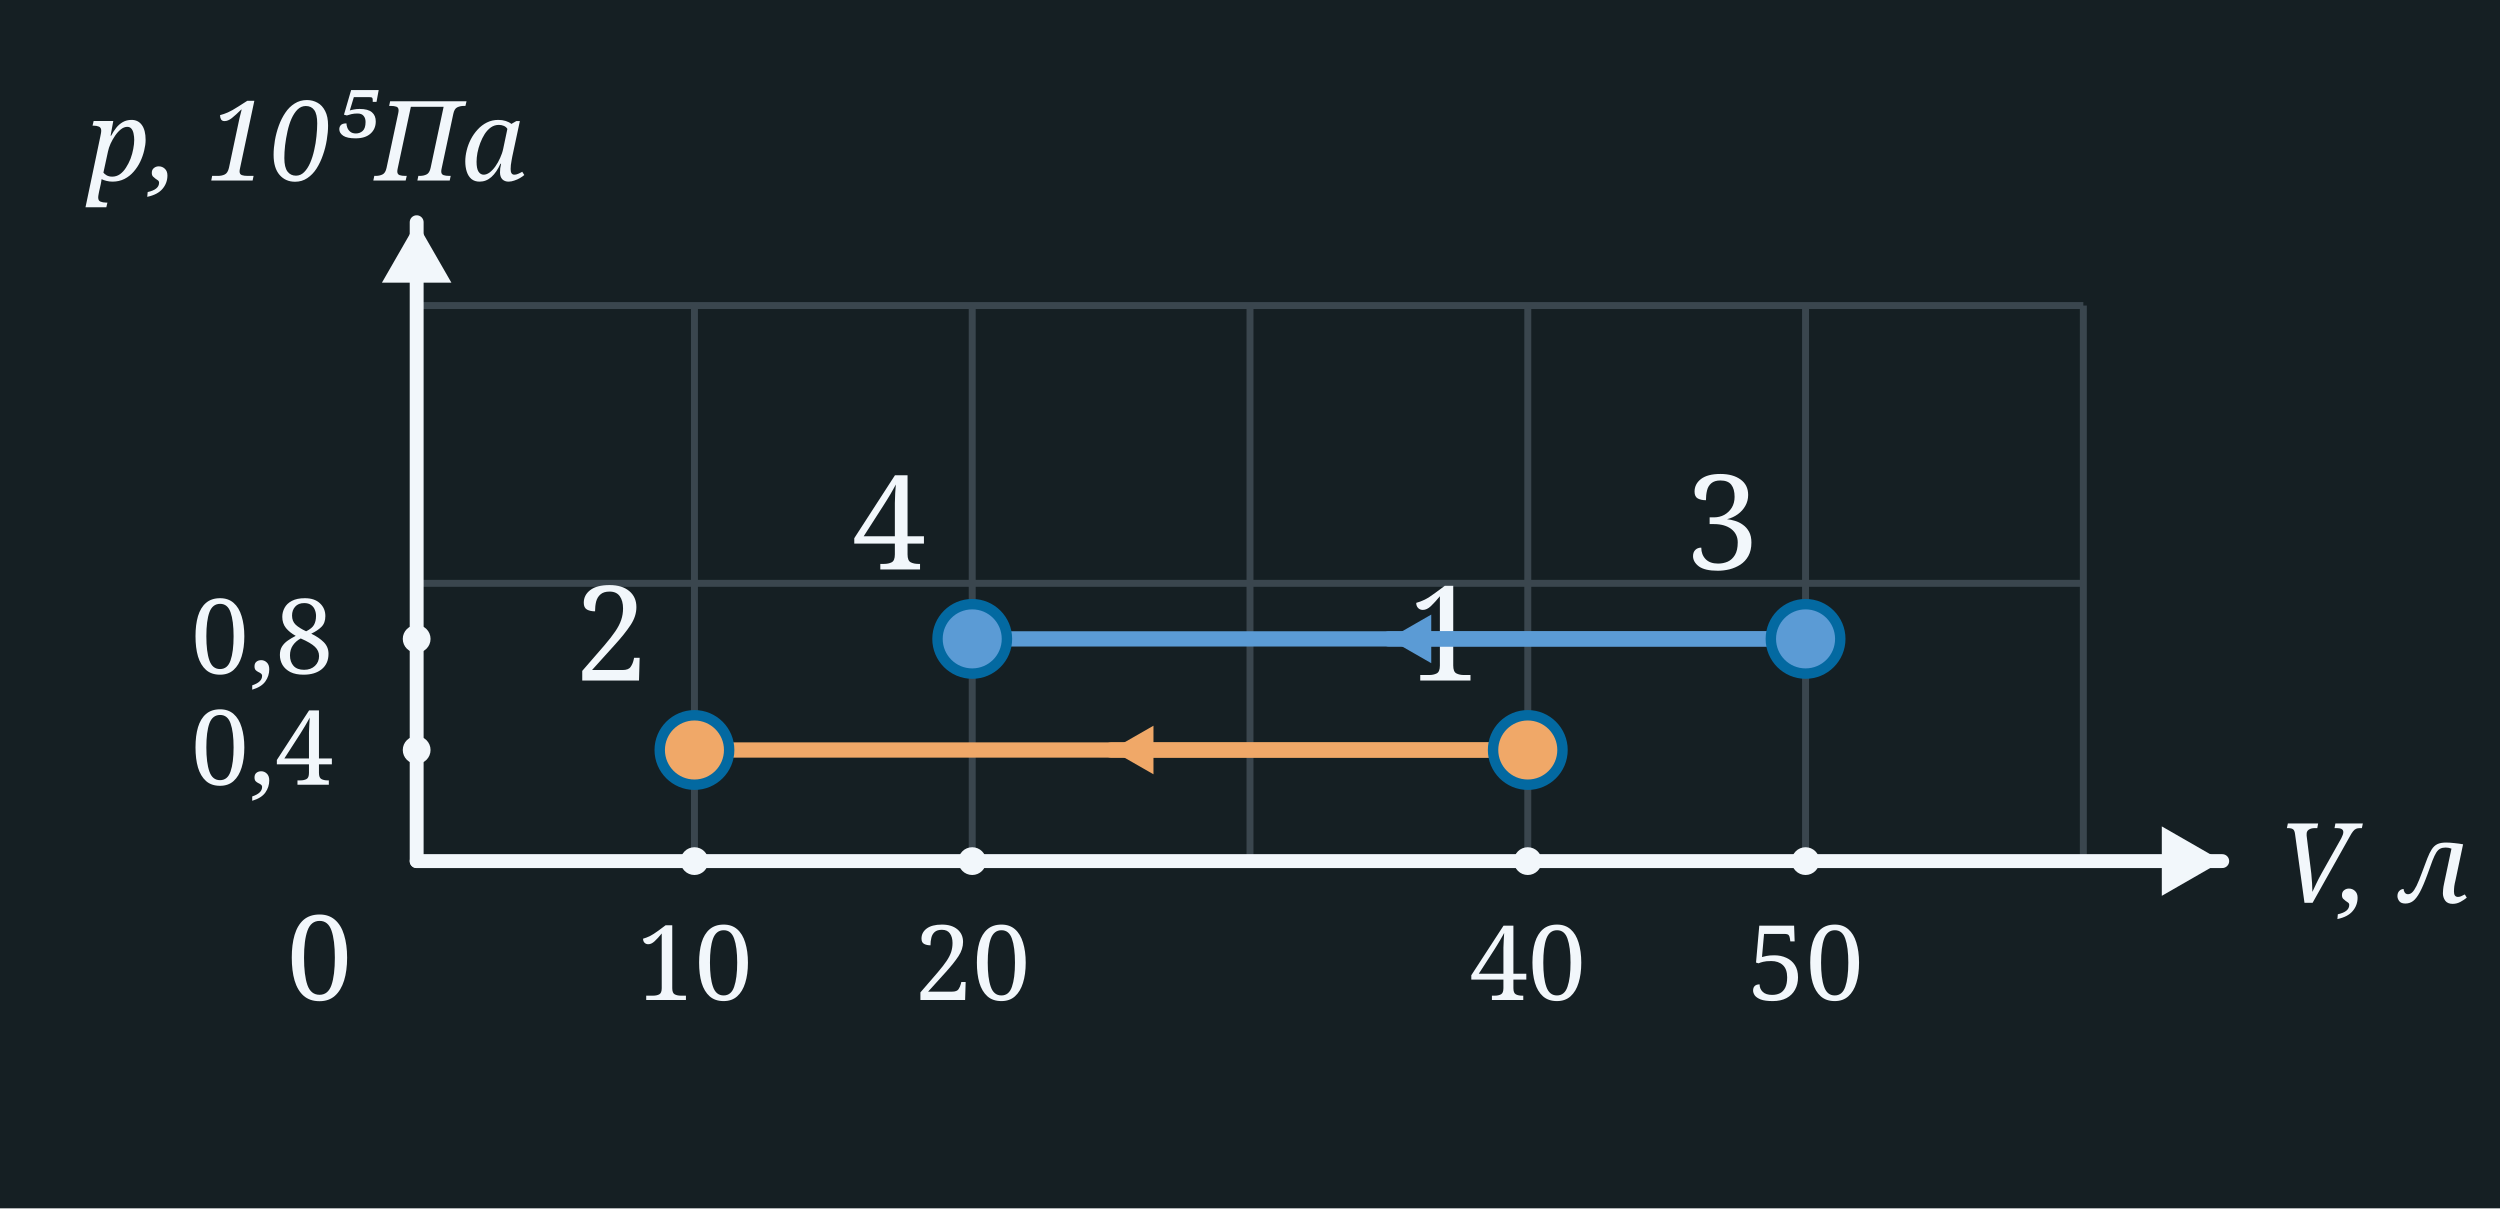
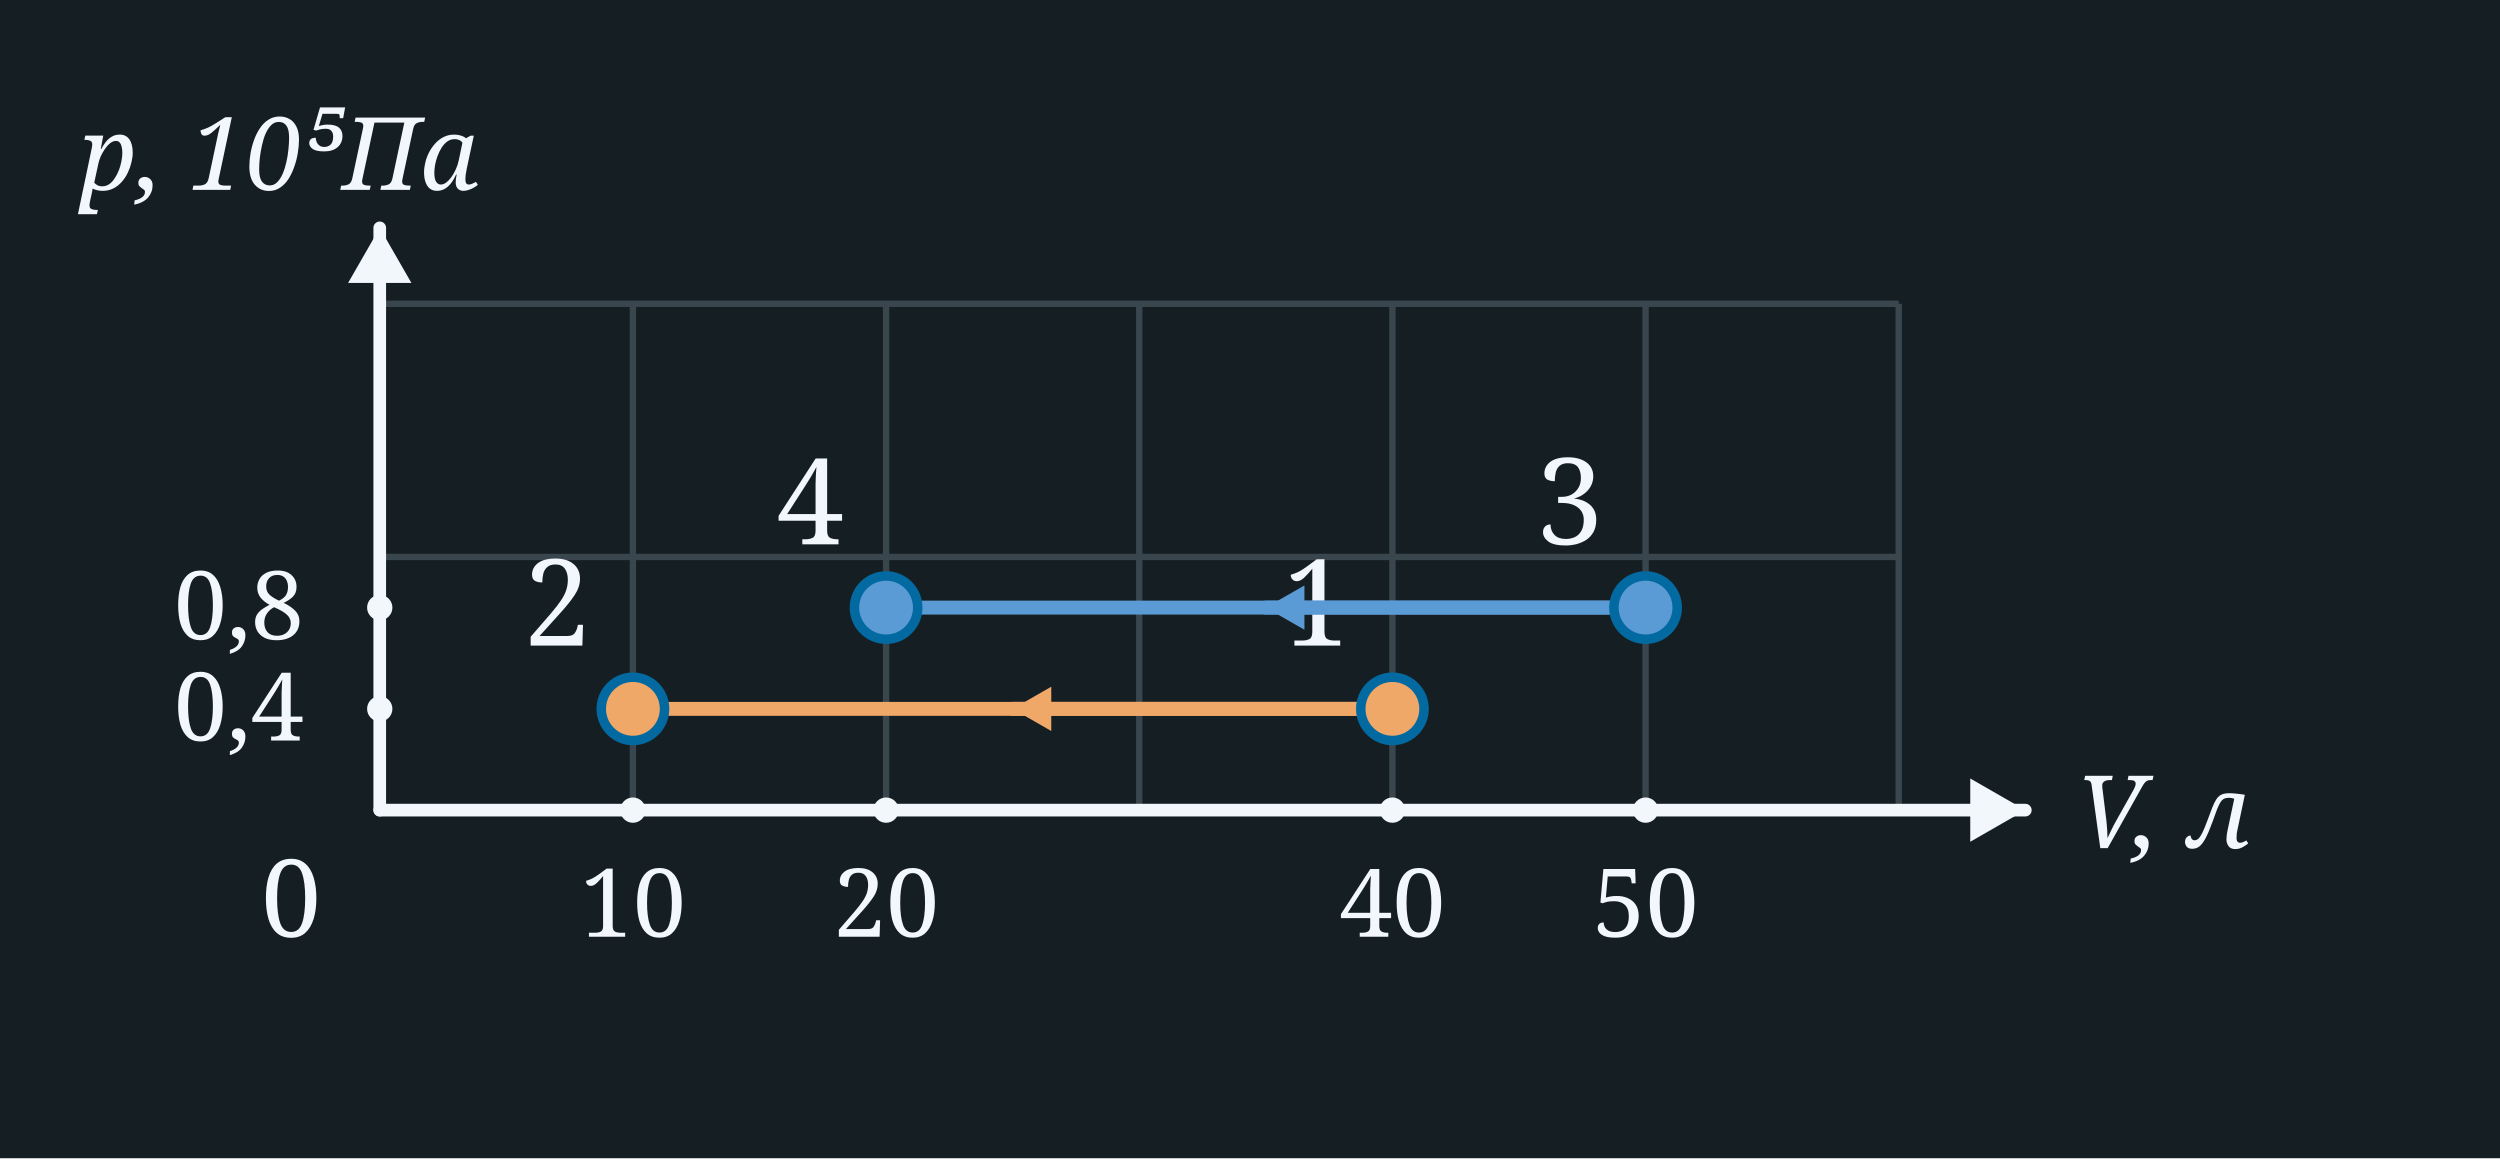
- <svg xmlns="http://www.w3.org/2000/svg" width="360" height="174" viewBox="0 0 360 174">
-   <rect x="0" y="0" width="360" height="174" fill="#151F23" />
-   <line x1="60" y1="44" x2="60" y2="124" stroke="#3A464E" stroke-width="1" />
-   <line x1="100" y1="44" x2="100" y2="124" stroke="#3A464E" stroke-width="1" />
-   <line x1="140" y1="44" x2="140" y2="124" stroke="#3A464E" stroke-width="1" />
-   <line x1="180" y1="44" x2="180" y2="124" stroke="#3A464E" stroke-width="1" />
-   <line x1="220" y1="44" x2="220" y2="124" stroke="#3A464E" stroke-width="1" />
-   <line x1="260" y1="44" x2="260" y2="124" stroke="#3A464E" stroke-width="1" />
-   <line x1="300" y1="44" x2="300" y2="124" stroke="#3A464E" stroke-width="1" />
-   <line x1="60" y1="44" x2="300" y2="44" stroke="#3A464E" stroke-width="1" />
-   <line x1="60" y1="84" x2="300" y2="84" stroke="#3A464E" stroke-width="1" />
-   <line x1="60" y1="124" x2="300" y2="124" stroke="#3A464E" stroke-width="1" />
-   <line x1="60.0" y1="124.0" x2="60.0" y2="32.0" stroke="#F2F7FB" stroke-width="2" stroke-linecap="round" />
-   <polygon points="60.0,32.0 65.0,40.7 55.0,40.7" fill="#F2F7FB" />
-   <line x1="60.0" y1="124.0" x2="320.0" y2="124.0" stroke="#F2F7FB" stroke-width="2" stroke-linecap="round" />
-   <polygon points="320.0,124.0 311.3,129.0 311.3,119.0" fill="#F2F7FB" />
-   <text x="46.0" y="144.0" font-family="Georgia, serif" font-weight="normal" font-size="17" fill="#F2F7FB" text-anchor="middle">0</text>
-   <text x="44.0" y="26.0" font-family="Georgia, serif" font-style="italic" font-weight="normal" font-size="16" fill="#F2F7FB" text-anchor="middle">p, 10⁵Па</text>
-   <text x="328.0" y="130.0" font-family="Georgia, serif" font-style="italic" font-weight="normal" font-size="16" fill="#F2F7FB" text-anchor="start">V, л</text>
-   <circle cx="100" cy="124" r="2" fill="#F2F7FB" />
-   <text x="100.0" y="144.0" font-family="Georgia, serif" font-weight="normal" font-size="15" fill="#F2F7FB" text-anchor="middle">10</text>
-   <circle cx="140" cy="124" r="2" fill="#F2F7FB" />
-   <text x="140.0" y="144.0" font-family="Georgia, serif" font-weight="normal" font-size="15" fill="#F2F7FB" text-anchor="middle">20</text>
-   <circle cx="220" cy="124" r="2" fill="#F2F7FB" />
-   <text x="220.0" y="144.0" font-family="Georgia, serif" font-weight="normal" font-size="15" fill="#F2F7FB" text-anchor="middle">40</text>
-   <circle cx="260" cy="124" r="2" fill="#F2F7FB" />
-   <text x="260.0" y="144.0" font-family="Georgia, serif" font-weight="normal" font-size="15" fill="#F2F7FB" text-anchor="middle">50</text>
-   <circle cx="60" cy="108.0" r="2" fill="#F2F7FB" />
-   <text x="48.0" y="113.0" font-family="Georgia, serif" font-weight="normal" font-size="15" fill="#F2F7FB" text-anchor="end">0,4</text>
-   <circle cx="60" cy="92.0" r="2" fill="#F2F7FB" />
-   <text x="48.0" y="97.0" font-family="Georgia, serif" font-weight="normal" font-size="15" fill="#F2F7FB" text-anchor="end">0,8</text>
-   <line x1="220" y1="108.0" x2="100" y2="108.0" stroke="#f0a868" stroke-width="2.2" />
-   <line x1="220.0" y1="108.0" x2="160.0" y2="108.0" stroke="#f0a868" stroke-width="2.2" stroke-linecap="round" />
-   <polygon points="160.0,108.0 166.1,104.5 166.1,111.5" fill="#f0a868" />
-   <circle cx="220.0" cy="108.0" r="5" fill="#f0a868" stroke="#0369a1" stroke-width="1.5" />
-   <text x="208.0" y="98.0" font-family="Georgia, serif" font-weight="normal" font-size="19" fill="#F2F7FB" text-anchor="middle">1</text>
-   <circle cx="100.0" cy="108.0" r="5" fill="#f0a868" stroke="#0369a1" stroke-width="1.5" />
-   <text x="88.0" y="98.0" font-family="Georgia, serif" font-weight="normal" font-size="19" fill="#F2F7FB" text-anchor="middle">2</text>
-   <line x1="260" y1="92.0" x2="140" y2="92.0" stroke="#5b9bd5" stroke-width="2.2" />
-   <line x1="260.0" y1="92.0" x2="200.0" y2="92.0" stroke="#5b9bd5" stroke-width="2.2" stroke-linecap="round" />
-   <polygon points="200.0,92.0 206.1,88.5 206.1,95.5" fill="#5b9bd5" />
-   <circle cx="260.0" cy="92.0" r="5" fill="#5b9bd5" stroke="#0369a1" stroke-width="1.5" />
-   <text x="248.0" y="82.0" font-family="Georgia, serif" font-weight="normal" font-size="19" fill="#F2F7FB" text-anchor="middle">3</text>
-   <circle cx="140.0" cy="92.0" r="5" fill="#5b9bd5" stroke="#0369a1" stroke-width="1.5" />
-   <text x="128.0" y="82.0" font-family="Georgia, serif" font-weight="normal" font-size="19" fill="#F2F7FB" text-anchor="middle">4</text>
+ <svg xmlns="http://www.w3.org/2000/svg" width="395" height="183" viewBox="0 0 395 183">
+   <rect x="0" y="0" width="395" height="183" fill="#151F23" />
+   <line x1="60" y1="48" x2="60" y2="128" stroke="#3A464E" stroke-width="1" />
+   <line x1="100" y1="48" x2="100" y2="128" stroke="#3A464E" stroke-width="1" />
+   <line x1="140" y1="48" x2="140" y2="128" stroke="#3A464E" stroke-width="1" />
+   <line x1="180" y1="48" x2="180" y2="128" stroke="#3A464E" stroke-width="1" />
+   <line x1="220" y1="48" x2="220" y2="128" stroke="#3A464E" stroke-width="1" />
+   <line x1="260" y1="48" x2="260" y2="128" stroke="#3A464E" stroke-width="1" />
+   <line x1="300" y1="48" x2="300" y2="128" stroke="#3A464E" stroke-width="1" />
+   <line x1="60" y1="48" x2="300" y2="48" stroke="#3A464E" stroke-width="1" />
+   <line x1="60" y1="88" x2="300" y2="88" stroke="#3A464E" stroke-width="1" />
+   <line x1="60" y1="128" x2="300" y2="128" stroke="#3A464E" stroke-width="1" />
+   <line x1="60.0" y1="128.0" x2="60.0" y2="36.0" stroke="#F2F7FB" stroke-width="2" stroke-linecap="round" />
+   <polygon points="60.0,36.0 65.0,44.7 55.0,44.7" fill="#F2F7FB" />
+   <line x1="60.0" y1="128.0" x2="320.0" y2="128.0" stroke="#F2F7FB" stroke-width="2" stroke-linecap="round" />
+   <polygon points="320.0,128.0 311.3,133.0 311.3,123.0" fill="#F2F7FB" />
+   <text x="46.0" y="148.0" font-family="Georgia, serif" font-weight="normal" font-size="17" fill="#F2F7FB" text-anchor="middle">0</text>
+   <text x="44.0" y="30.0" font-family="Georgia, serif" font-style="italic" font-weight="normal" font-size="16" fill="#F2F7FB" text-anchor="middle">p, 10⁵Па</text>
+   <text x="328.0" y="134.0" font-family="Georgia, serif" font-style="italic" font-weight="normal" font-size="16" fill="#F2F7FB" text-anchor="start">V, л</text>
+   <circle cx="100" cy="128" r="2" fill="#F2F7FB" />
+   <text x="100.0" y="148.0" font-family="Georgia, serif" font-weight="normal" font-size="15" fill="#F2F7FB" text-anchor="middle">10</text>
+   <circle cx="140" cy="128" r="2" fill="#F2F7FB" />
+   <text x="140.0" y="148.0" font-family="Georgia, serif" font-weight="normal" font-size="15" fill="#F2F7FB" text-anchor="middle">20</text>
+   <circle cx="220" cy="128" r="2" fill="#F2F7FB" />
+   <text x="220.0" y="148.0" font-family="Georgia, serif" font-weight="normal" font-size="15" fill="#F2F7FB" text-anchor="middle">40</text>
+   <circle cx="260" cy="128" r="2" fill="#F2F7FB" />
+   <text x="260.0" y="148.0" font-family="Georgia, serif" font-weight="normal" font-size="15" fill="#F2F7FB" text-anchor="middle">50</text>
+   <circle cx="60" cy="112.0" r="2" fill="#F2F7FB" />
+   <text x="48.0" y="117.0" font-family="Georgia, serif" font-weight="normal" font-size="15" fill="#F2F7FB" text-anchor="end">0,4</text>
+   <circle cx="60" cy="96.0" r="2" fill="#F2F7FB" />
+   <text x="48.0" y="101.0" font-family="Georgia, serif" font-weight="normal" font-size="15" fill="#F2F7FB" text-anchor="end">0,8</text>
+   <line x1="220" y1="112.0" x2="100" y2="112.0" stroke="#f0a868" stroke-width="2.2" />
+   <line x1="220.0" y1="112.0" x2="160.0" y2="112.0" stroke="#f0a868" stroke-width="2.2" stroke-linecap="round" />
+   <polygon points="160.0,112.0 166.1,108.5 166.1,115.5" fill="#f0a868" />
+   <circle cx="220.0" cy="112.0" r="5" fill="#f0a868" stroke="#0369a1" stroke-width="1.5" />
+   <text x="208.0" y="102.0" font-family="Georgia, serif" font-weight="normal" font-size="19" fill="#F2F7FB" text-anchor="middle">1</text>
+   <circle cx="100.0" cy="112.0" r="5" fill="#f0a868" stroke="#0369a1" stroke-width="1.5" />
+   <text x="88.0" y="102.0" font-family="Georgia, serif" font-weight="normal" font-size="19" fill="#F2F7FB" text-anchor="middle">2</text>
+   <line x1="260" y1="96.0" x2="140" y2="96.0" stroke="#5b9bd5" stroke-width="2.2" />
+   <line x1="260.0" y1="96.0" x2="200.0" y2="96.0" stroke="#5b9bd5" stroke-width="2.2" stroke-linecap="round" />
+   <polygon points="200.0,96.0 206.1,92.5 206.1,99.5" fill="#5b9bd5" />
+   <circle cx="260.0" cy="96.0" r="5" fill="#5b9bd5" stroke="#0369a1" stroke-width="1.5" />
+   <text x="248.0" y="86.0" font-family="Georgia, serif" font-weight="normal" font-size="19" fill="#F2F7FB" text-anchor="middle">3</text>
+   <circle cx="140.0" cy="96.0" r="5" fill="#5b9bd5" stroke="#0369a1" stroke-width="1.5" />
+   <text x="128.0" y="86.0" font-family="Georgia, serif" font-weight="normal" font-size="19" fill="#F2F7FB" text-anchor="middle">4</text>
</svg>
